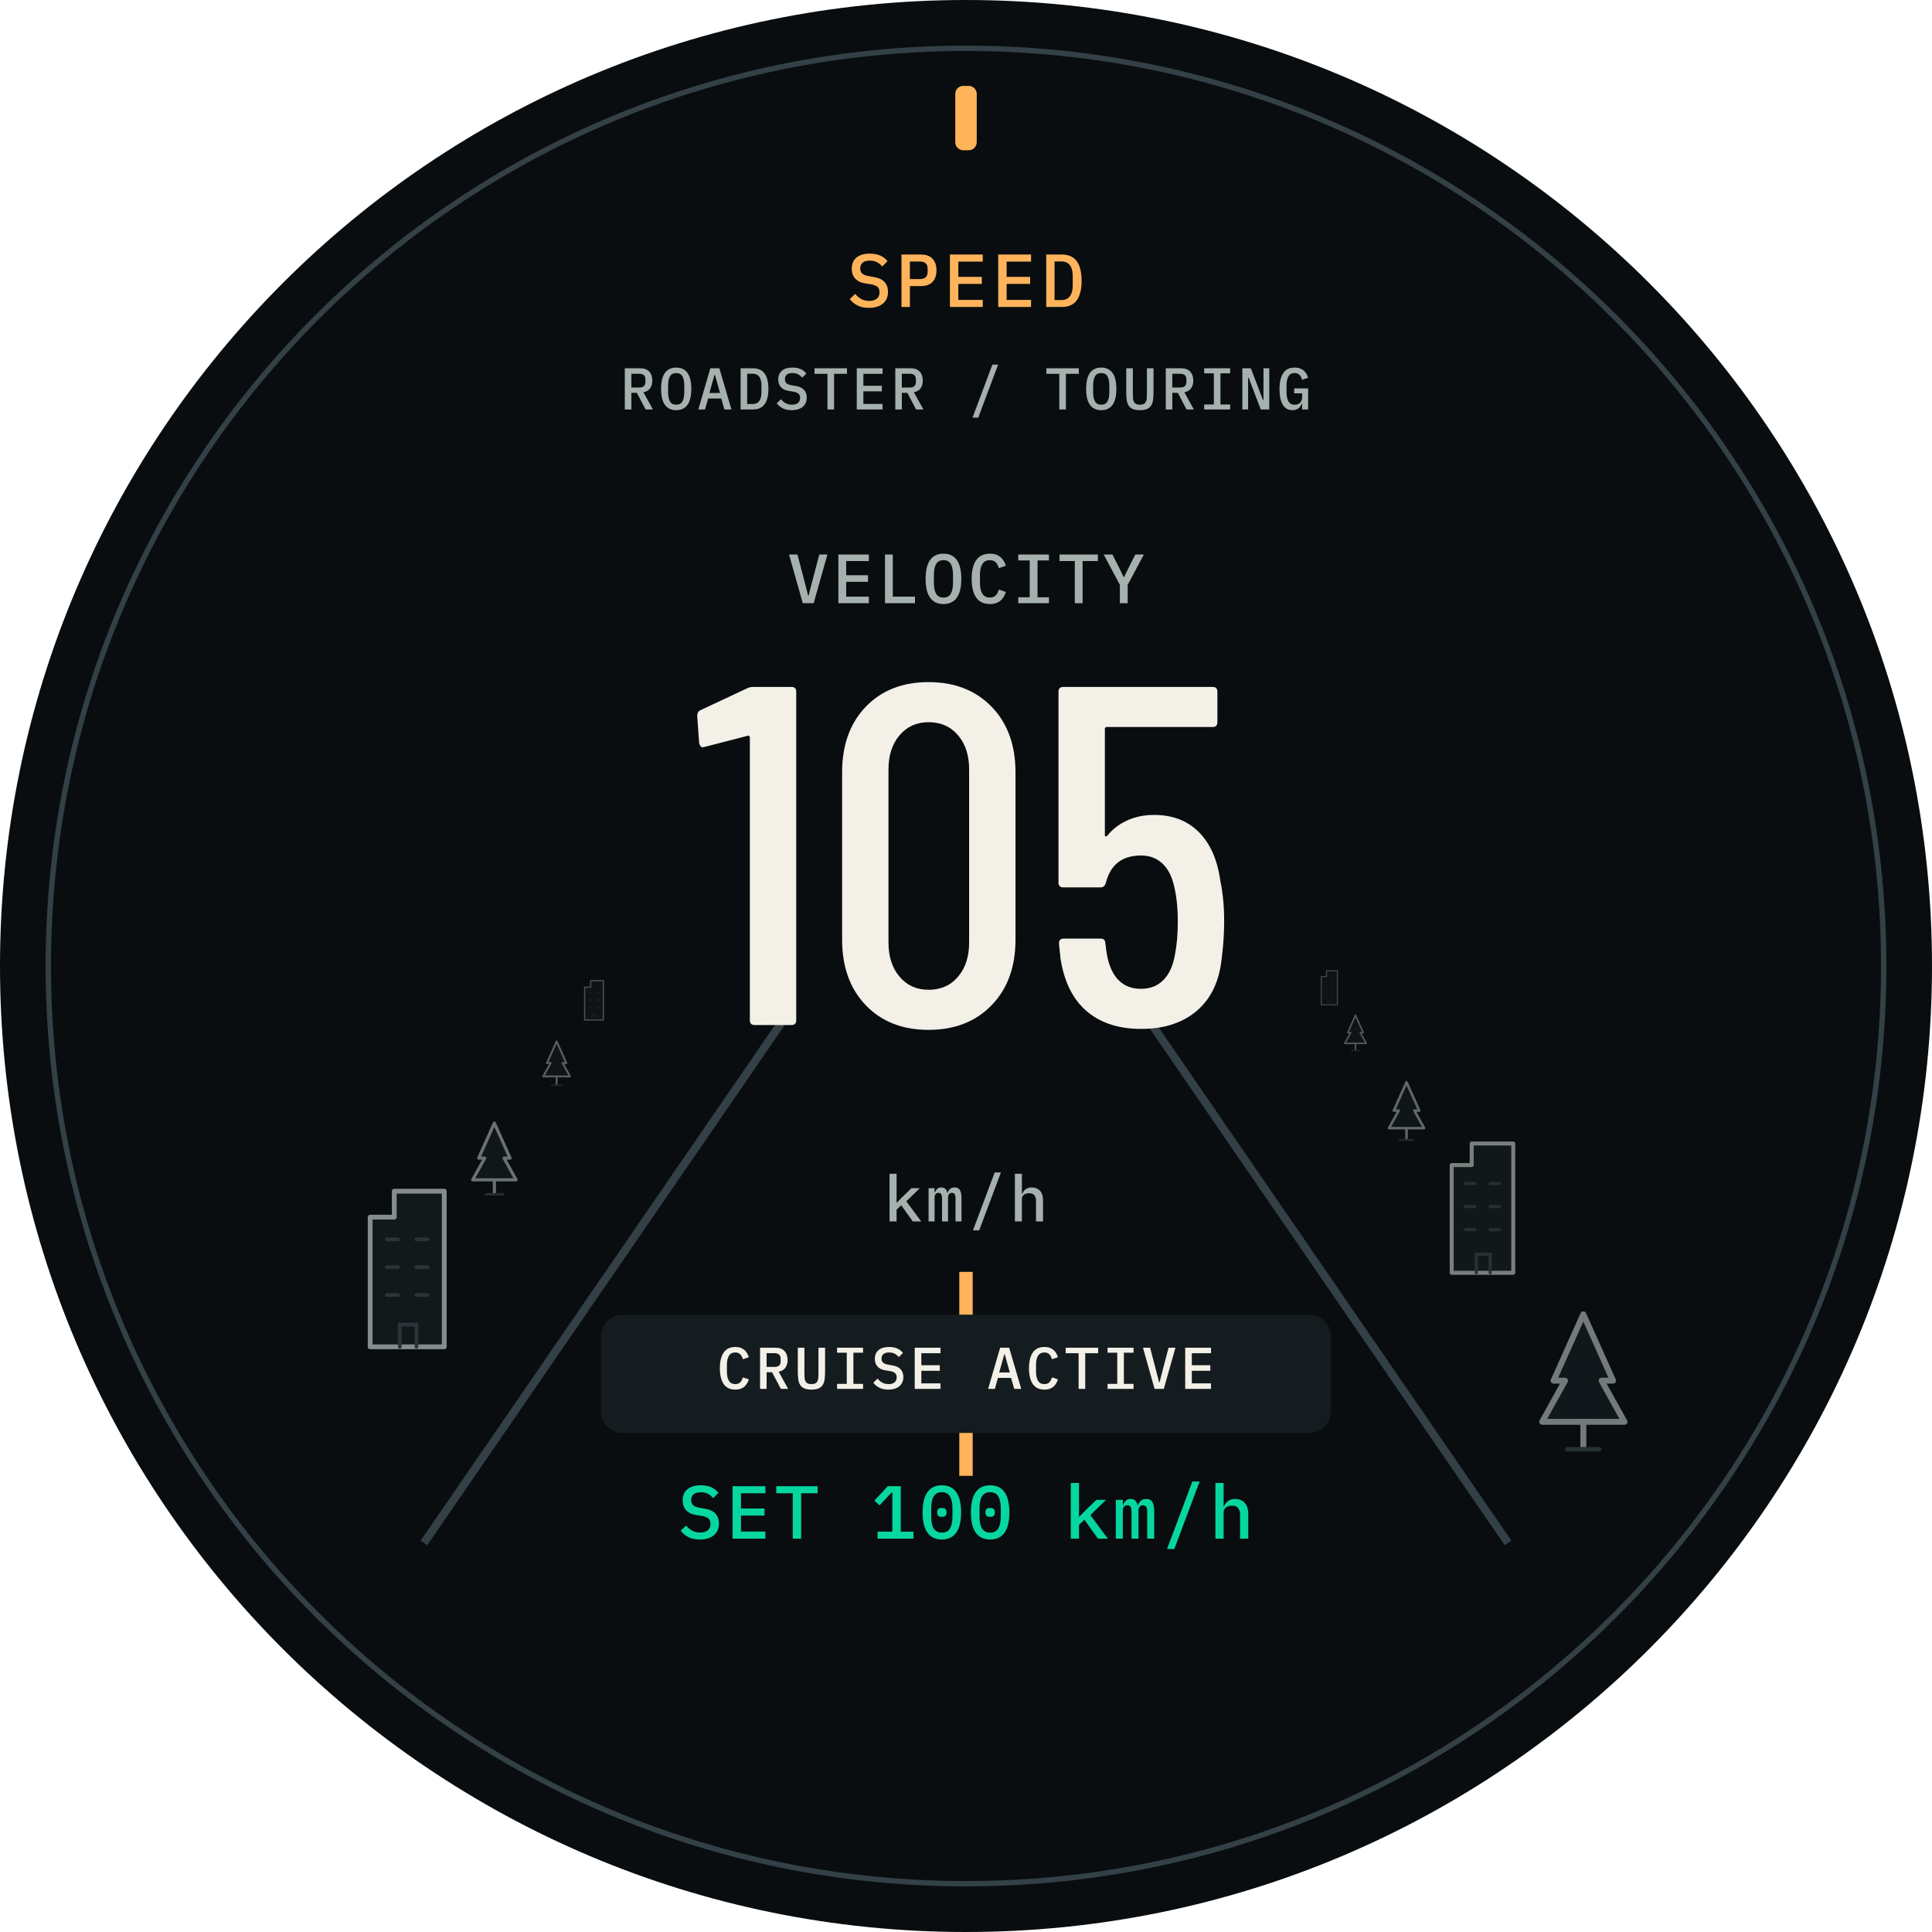
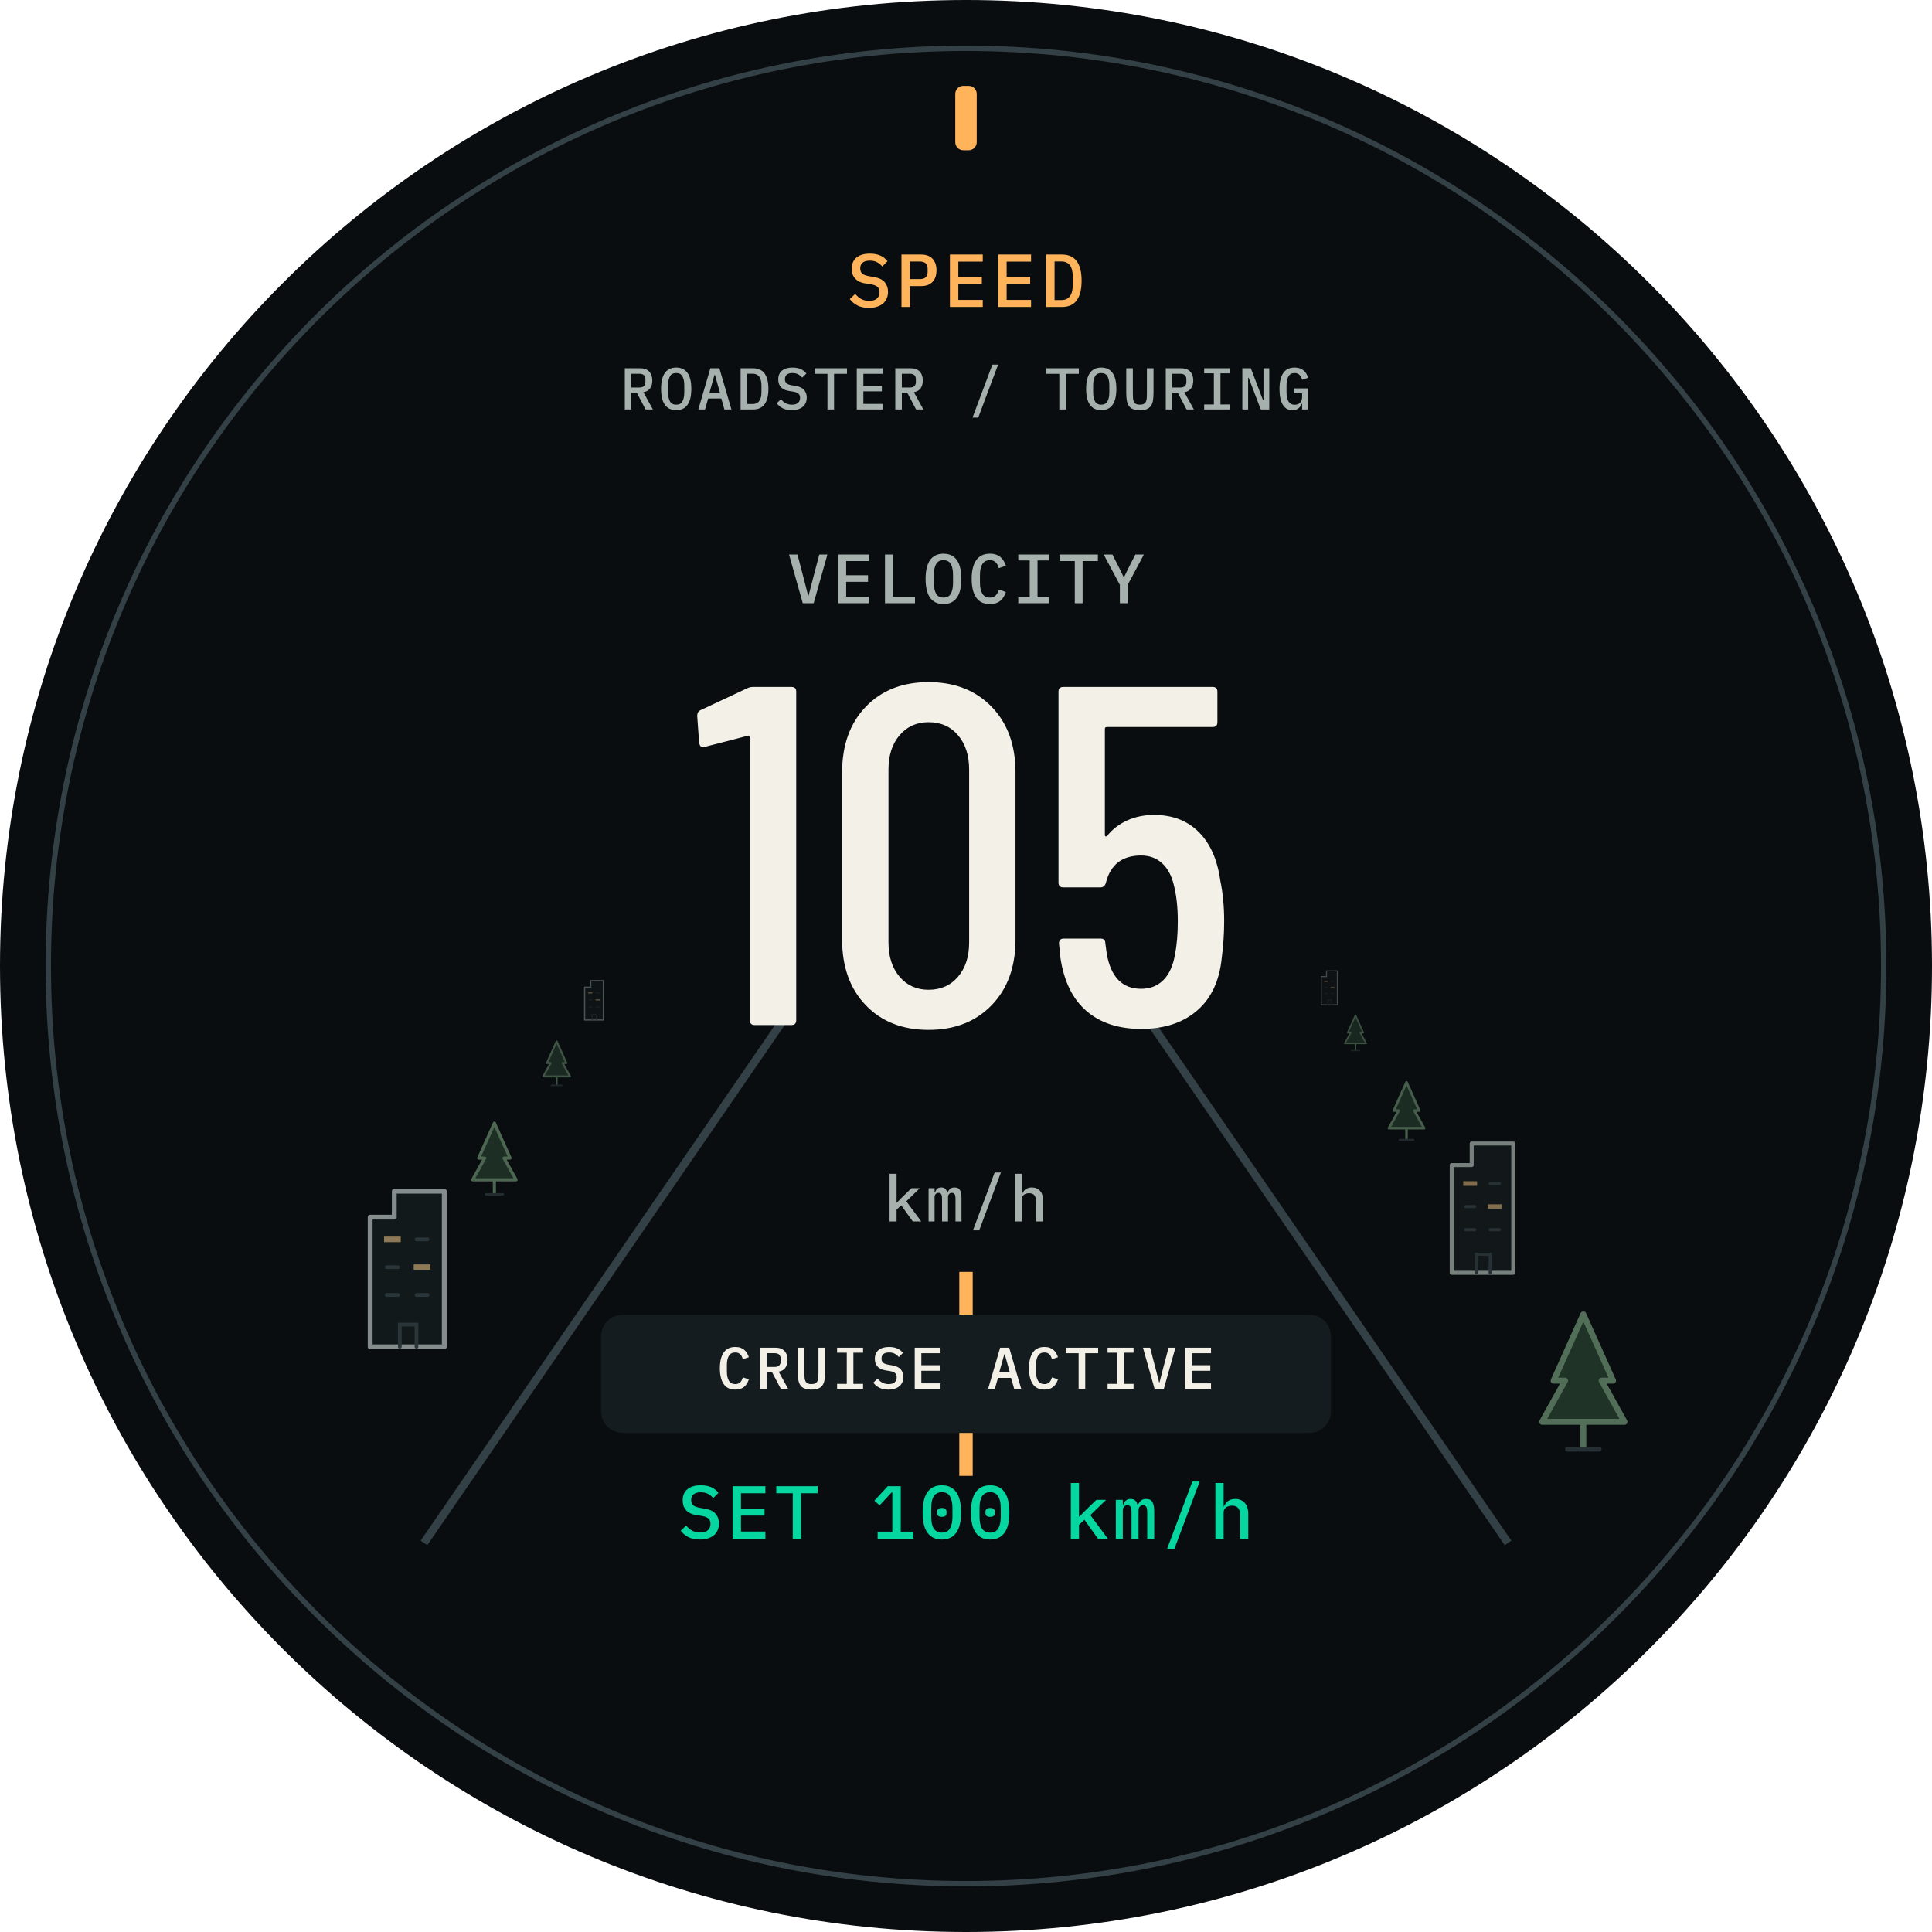
<svg xmlns="http://www.w3.org/2000/svg" width="720" height="720" viewBox="0 0 720 720" role="group" aria-label="车速 / 巡航">
  <defs>
    <clipPath id="round">
      <circle cx="360" cy="360" r="360" />
    </clipPath>
  </defs>
  <g clip-path="url(#round)">
    <circle cx="360" cy="360" r="360" fill="#090D0F" />
    <circle cx="360" cy="360" r="342" fill="none" stroke="#334046" stroke-width="2" />
    <rect x="356" y="32" width="8" height="24" rx="3" fill="#FFB35B" />
    <g aria-label="SPEED" fill="#FFB35B">
      <path d="M323.832 114.736Q321.284 114.736 319.548 113.84Q317.812 112.944 316.692 111.46L318.708 109.528Q319.828 110.872 321.088 111.502Q322.348 112.132 323.944 112.132Q325.792 112.132 326.786 111.292Q327.78 110.452 327.78 108.884Q327.78 107.624 327.052 106.938Q326.324 106.252 324.56 105.944L322.432 105.608Q321.032 105.384 320.08 104.866Q319.128 104.348 318.54 103.634Q317.952 102.92 317.686 102.038Q317.42 101.156 317.42 100.176Q317.42 97.404 319.212 95.962Q321.004 94.52 324.14 94.52Q326.464 94.52 328.102 95.262Q329.74 96.004 330.748 97.348L328.788 99.308Q327.976 98.328 326.87 97.726Q325.764 97.124 324.14 97.124Q322.404 97.124 321.494 97.866Q320.584 98.608 320.584 100.036Q320.584 101.24 321.298 101.926Q322.012 102.612 323.832 102.92L325.904 103.284Q328.536 103.76 329.74 105.202Q330.944 106.644 330.944 108.716Q330.944 110.06 330.482 111.18Q330.02 112.3 329.11 113.084Q328.2 113.868 326.87 114.302Q325.54 114.736 323.832 114.736Z" />
      <path d="M335.952 114.4V94.856H343.26Q346.06 94.856 347.53 96.424Q349.0 97.992 349.0 100.736Q349.0 103.48 347.53 105.048Q346.06 106.616 343.26 106.616H339.088V114.4ZM339.088 104.012H342.784Q345.696 104.012 345.696 101.324V100.12Q345.696 97.46 342.784 97.46H339.088Z" />
      <path d="M354.008 114.4V94.856H366.244V97.488H357.144V103.172H365.908V105.804H357.144V111.768H366.244V114.4Z" />
      <path d="M372.008 114.4V94.856H384.244V97.488H375.144V103.172H383.908V105.804H375.144V111.768H384.244V114.4Z" />
      <path d="M389.896 94.856H395.72Q399.472 94.856 401.278 97.348Q403.084 99.84 403.084 104.628Q403.084 109.416 401.278 111.908Q399.472 114.4 395.72 114.4H389.896ZM395.524 111.824Q397.68 111.824 398.73 110.382Q399.78 108.94 399.78 106.252V103.004Q399.78 100.316 398.73 98.874Q397.68 97.432 395.524 97.432H393.004V111.824Z" />
    </g>
    <g aria-label="ROADSTER / TOURING" fill="#A6B0AD">
      <path d="M235.29 152.6H232.848V137.244H238.59Q240.79 137.244 241.945 138.476Q243.1 139.708 243.1 141.864Q243.1 143.624 242.242 144.768Q241.384 145.912 239.778 146.176L243.32 152.6H240.592L237.336 146.396H235.29ZM238.238 144.416Q240.526 144.416 240.526 142.326V141.38Q240.526 139.29 238.238 139.29H235.29V144.416Z" />
      <path d="M252.0 152.864Q250.548 152.864 249.481 152.325Q248.414 151.786 247.721 150.774Q247.028 149.762 246.698 148.288Q246.368 146.814 246.368 144.922Q246.368 143.052 246.698 141.567Q247.028 140.082 247.721 139.07Q248.414 138.058 249.481 137.519Q250.548 136.98 252.0 136.98Q253.452 136.98 254.519 137.519Q255.586 138.058 256.279 139.07Q256.972 140.082 257.302 141.567Q257.632 143.052 257.632 144.922Q257.632 146.814 257.302 148.288Q256.972 149.762 256.279 150.774Q255.586 151.786 254.519 152.325Q253.452 152.864 252.0 152.864ZM252.0 150.818Q253.65 150.818 254.332 149.575Q255.014 148.332 255.014 146.198V143.624Q255.014 141.512 254.332 140.269Q253.65 139.026 252.0 139.026Q250.35 139.026 249.668 140.269Q248.986 141.512 248.986 143.624V146.22Q248.986 148.332 249.668 149.575Q250.35 150.818 252.0 150.818Z" />
      <path d="M269.964 152.6 268.798 148.508H263.914L262.748 152.6H260.24L264.728 137.244H268.094L272.582 152.6ZM266.444 139.73H266.268L264.376 146.462H268.336Z" />
      <path d="M276.004 137.244H280.58Q283.528 137.244 284.947 139.202Q286.366 141.16 286.366 144.922Q286.366 148.684 284.947 150.642Q283.528 152.6 280.58 152.6H276.004ZM280.426 150.576Q282.12 150.576 282.945 149.443Q283.77 148.31 283.77 146.198V143.646Q283.77 141.534 282.945 140.401Q282.12 139.268 280.426 139.268H278.446V150.576Z" />
      <path d="M295.068 152.864Q293.066 152.864 291.702 152.16Q290.338 151.456 289.458 150.29L291.042 148.772Q291.922 149.828 292.912 150.323Q293.902 150.818 295.156 150.818Q296.608 150.818 297.389 150.158Q298.17 149.498 298.17 148.266Q298.17 147.276 297.598 146.737Q297.026 146.198 295.64 145.956L293.968 145.692Q292.868 145.516 292.12 145.109Q291.372 144.702 290.91 144.141Q290.448 143.58 290.239 142.887Q290.03 142.194 290.03 141.424Q290.03 139.246 291.438 138.113Q292.846 136.98 295.31 136.98Q297.136 136.98 298.423 137.563Q299.71 138.146 300.502 139.202L298.962 140.742Q298.324 139.972 297.455 139.499Q296.586 139.026 295.31 139.026Q293.946 139.026 293.231 139.609Q292.516 140.192 292.516 141.314Q292.516 142.26 293.077 142.799Q293.638 143.338 295.068 143.58L296.696 143.866Q298.764 144.24 299.71 145.373Q300.656 146.506 300.656 148.134Q300.656 149.19 300.293 150.07Q299.93 150.95 299.215 151.566Q298.5 152.182 297.455 152.523Q296.41 152.864 295.068 152.864Z" />
      <path d="M310.832 139.312V152.6H308.368V139.312H303.55V137.244H315.65V139.312Z" />
      <path d="M319.292 152.6V137.244H328.906V139.312H321.756V143.778H328.642V145.846H321.756V150.532H328.906V152.6Z" />
      <path d="M336.09 152.6H333.648V137.244H339.39Q341.59 137.244 342.745 138.476Q343.9 139.708 343.9 141.864Q343.9 143.624 343.042 144.768Q342.184 145.912 340.578 146.176L344.12 152.6H341.392L338.136 146.396H336.09ZM339.038 144.416Q341.326 144.416 341.326 142.326V141.38Q341.326 139.29 339.038 139.29H336.09V144.416Z" />
      <path d="M362.426 155.636 369.84 135.88H371.974L364.56 155.636Z" />
      <path d="M397.232 139.312V152.6H394.768V139.312H389.95V137.244H402.05V139.312Z" />
      <path d="M410.4 152.864Q408.948 152.864 407.881 152.325Q406.814 151.786 406.121 150.774Q405.428 149.762 405.098 148.288Q404.768 146.814 404.768 144.922Q404.768 143.052 405.098 141.567Q405.428 140.082 406.121 139.07Q406.814 138.058 407.881 137.519Q408.948 136.98 410.4 136.98Q411.852 136.98 412.919 137.519Q413.986 138.058 414.679 139.07Q415.372 140.082 415.702 141.567Q416.032 143.052 416.032 144.922Q416.032 146.814 415.702 148.288Q415.372 149.762 414.679 150.774Q413.986 151.786 412.919 152.325Q411.852 152.864 410.4 152.864ZM410.4 150.818Q412.05 150.818 412.732 149.575Q413.414 148.332 413.414 146.198V143.624Q413.414 141.512 412.732 140.269Q412.05 139.026 410.4 139.026Q408.75 139.026 408.068 140.269Q407.386 141.512 407.386 143.624V146.22Q407.386 148.332 408.068 149.575Q408.75 150.818 410.4 150.818Z" />
      <path d="M422.182 137.244V146.682Q422.182 147.628 422.237 148.398Q422.292 149.168 422.556 149.707Q422.82 150.246 423.348 150.532Q423.876 150.818 424.8 150.818Q425.724 150.818 426.252 150.532Q426.78 150.246 427.044 149.707Q427.308 149.168 427.363 148.398Q427.418 147.628 427.418 146.682V137.244H429.882V146.242Q429.882 147.892 429.695 149.135Q429.508 150.378 428.958 151.203Q428.408 152.028 427.407 152.446Q426.406 152.864 424.8 152.864Q423.194 152.864 422.193 152.446Q421.192 152.028 420.642 151.203Q420.092 150.378 419.905 149.135Q419.718 147.892 419.718 146.242V137.244Z" />
      <path d="M436.89 152.6H434.448V137.244H440.19Q442.39 137.244 443.545 138.476Q444.7 139.708 444.7 141.864Q444.7 143.624 443.842 144.768Q442.984 145.912 441.378 146.176L444.92 152.6H442.192L438.936 146.396H436.89ZM439.838 144.416Q442.126 144.416 442.126 142.326V141.38Q442.126 139.29 439.838 139.29H436.89V144.416Z" />
      <path d="M448.76 152.6V150.73H452.368V139.114H448.76V137.244H458.44V139.114H454.832V150.73H458.44V152.6Z" />
      <path d="M465.338 140.786H465.14V152.6H462.984V137.244H466.152L470.662 149.058H470.86V137.244H473.016V152.6H469.848Z" />
      <path d="M485.26 150.488H485.106Q484.908 150.95 484.633 151.379Q484.358 151.808 483.951 152.138Q483.544 152.468 482.972 152.666Q482.4 152.864 481.652 152.864Q479.254 152.864 478.044 150.818Q476.834 148.772 476.834 145.032Q476.834 141.116 478.22 139.048Q479.606 136.98 482.466 136.98Q483.588 136.98 484.435 137.288Q485.282 137.596 485.876 138.113Q486.47 138.63 486.866 139.323Q487.262 140.016 487.504 140.786L485.282 141.534Q485.106 141.028 484.886 140.577Q484.666 140.126 484.347 139.774Q484.028 139.422 483.577 139.224Q483.126 139.026 482.488 139.026Q480.882 139.026 480.167 140.269Q479.452 141.512 479.452 143.624V146.066Q479.452 147.122 479.606 148.002Q479.76 148.882 480.123 149.509Q480.486 150.136 481.069 150.488Q481.652 150.84 482.488 150.84Q483.83 150.84 484.545 150.037Q485.26 149.234 485.26 147.98V146.594H482.29V144.746H487.504V152.6H485.26Z" />
    </g>
    <g class="roadside-scene" data-road-speed="105" data-road-frequency="0.972" data-road-state="moving" aria-hidden="true" pointer-events="none">
      <defs>
        <clipPath id="roadside-clip">
          <circle cx="360" cy="360" r="330" />
        </clipPath>
      </defs>
      <g clip-path="url(#roadside-clip)">
        <g class="roadside-object" data-road-side="-1" data-road-slot="0" data-road-kind="tree" transform="translate(226.00 372.00) scale(0.14)" opacity="0.000">
-           <path d="M0 0V-12M-18-12H18L8-30H13L0-59L-13-30H-8Z" fill="#151C1F" stroke="#A6B0AD" stroke-width="2.6" stroke-linejoin="round" />
+           <path d="M0 0V-12M-18-12H18L8-30H13L0-59L-13-30H-8Z" fill="#2A4532" stroke="#779D7B" stroke-width="2.6" stroke-linejoin="round" />
          <path d="M-7 0H7" fill="none" stroke="#334046" stroke-width="2" stroke-linecap="round" />
        </g>
        <g class="roadside-object" data-road-side="-1" data-road-slot="1" data-road-kind="building" transform="translate(221.36 380.12) scale(0.1744)" opacity="0.424">
          <path d="M-20 0V-70H-7V-84H20V0Z" fill="#151C1F" stroke="#A6B0AD" stroke-width="2.6" stroke-linejoin="round" />
          <path d="M-11-58H-5M5-58H11M-11-43H-5M5-43H11M-11-28H-5M5-28H11M-4 0V-12H5V0" fill="none" stroke="#334046" stroke-width="2" stroke-linecap="round" />
+           <path data-road-lit-windows="subtle" d="M-11-58H-5M5-43H11" fill="none" stroke="#B19668" stroke-width="3" stroke-linecap="square" />
        </g>
        <g class="roadside-object" data-road-side="-1" data-road-slot="2" data-road-kind="tree" transform="translate(207.44 404.48) scale(0.2776)" opacity="0.496">
-           <path d="M0 0V-12M-18-12H18L8-30H13L0-59L-13-30H-8Z" fill="#151C1F" stroke="#A6B0AD" stroke-width="2.6" stroke-linejoin="round" />
+           <path d="M0 0V-12M-18-12H18L8-30H13L0-59L-13-30H-8Z" fill="#2A4532" stroke="#779D7B" stroke-width="2.6" stroke-linejoin="round" />
          <path d="M-7 0H7" fill="none" stroke="#334046" stroke-width="2" stroke-linecap="round" />
        </g>
        <g class="roadside-object" data-road-side="-1" data-road-slot="3" data-road-kind="tree" transform="translate(184.24 445.08) scale(0.4496)" opacity="0.616">
-           <path d="M0 0V-12M-18-12H18L8-30H13L0-59L-13-30H-8Z" fill="#151C1F" stroke="#A6B0AD" stroke-width="2.6" stroke-linejoin="round" />
+           <path d="M0 0V-12M-18-12H18L8-30H13L0-59L-13-30H-8Z" fill="#2A4532" stroke="#779D7B" stroke-width="2.6" stroke-linejoin="round" />
          <path d="M-7 0H7" fill="none" stroke="#334046" stroke-width="2" stroke-linecap="round" />
        </g>
        <g class="roadside-object" data-road-side="-1" data-road-slot="4" data-road-kind="building" transform="translate(151.76 501.92) scale(0.6904)" opacity="0.784">
          <path d="M-20 0V-70H-7V-84H20V0Z" fill="#151C1F" stroke="#A6B0AD" stroke-width="2.6" stroke-linejoin="round" />
          <path d="M-11-58H-5M5-58H11M-11-43H-5M5-43H11M-11-28H-5M5-28H11M-4 0V-12H5V0" fill="none" stroke="#334046" stroke-width="2" stroke-linecap="round" />
+           <path data-road-lit-windows="subtle" d="M-11-58H-5M5-43H11" fill="none" stroke="#B19668" stroke-width="3" stroke-linecap="square" />
        </g>
        <g class="roadside-object" data-road-side="1" data-road-slot="0" data-road-kind="building" transform="translate(495.40 374.46) scale(0.1504)" opacity="0.373">
          <path d="M-20 0V-70H-7V-84H20V0Z" fill="#151C1F" stroke="#A6B0AD" stroke-width="2.6" stroke-linejoin="round" />
          <path d="M-11-58H-5M5-58H11M-11-43H-5M5-43H11M-11-28H-5M5-28H11M-4 0V-12H5V0" fill="none" stroke="#334046" stroke-width="2" stroke-linecap="round" />
+           <path data-road-lit-windows="subtle" d="M-11-58H-5M5-43H11" fill="none" stroke="#B19668" stroke-width="3" stroke-linecap="square" />
        </g>
        <g class="roadside-object" data-road-side="1" data-road-slot="1" data-road-kind="tree" transform="translate(505.15 391.51) scale(0.2226)" opacity="0.458">
-           <path d="M0 0V-12M-18-12H18L8-30H13L0-59L-13-30H-8Z" fill="#151C1F" stroke="#A6B0AD" stroke-width="2.6" stroke-linejoin="round" />
+           <path d="M0 0V-12M-18-12H18L8-30H13L0-59L-13-30H-8Z" fill="#2A4532" stroke="#779D7B" stroke-width="2.6" stroke-linejoin="round" />
          <path d="M-7 0H7" fill="none" stroke="#334046" stroke-width="2" stroke-linecap="round" />
        </g>
        <g class="roadside-object" data-road-side="1" data-road-slot="2" data-road-kind="tree" transform="translate(524.17 424.80) scale(0.3637)" opacity="0.556">
-           <path d="M0 0V-12M-18-12H18L8-30H13L0-59L-13-30H-8Z" fill="#151C1F" stroke="#A6B0AD" stroke-width="2.6" stroke-linejoin="round" />
+           <path d="M0 0V-12M-18-12H18L8-30H13L0-59L-13-30H-8Z" fill="#2A4532" stroke="#779D7B" stroke-width="2.6" stroke-linejoin="round" />
          <path d="M-7 0H7" fill="none" stroke="#334046" stroke-width="2" stroke-linecap="round" />
        </g>
        <g class="roadside-object" data-road-side="1" data-road-slot="3" data-road-kind="building" transform="translate(552.48 474.33) scale(0.5735)" opacity="0.702">
          <path d="M-20 0V-70H-7V-84H20V0Z" fill="#151C1F" stroke="#A6B0AD" stroke-width="2.6" stroke-linejoin="round" />
          <path d="M-11-58H-5M5-58H11M-11-43H-5M5-43H11M-11-28H-5M5-28H11M-4 0V-12H5V0" fill="none" stroke="#334046" stroke-width="2" stroke-linecap="round" />
+           <path data-road-lit-windows="subtle" d="M-11-58H-5M5-43H11" fill="none" stroke="#B19668" stroke-width="3" stroke-linecap="square" />
        </g>
        <g class="roadside-object" data-road-side="1" data-road-slot="4" data-road-kind="tree" transform="translate(590.06 540.10) scale(0.8522)" opacity="0.673">
-           <path d="M0 0V-12M-18-12H18L8-30H13L0-59L-13-30H-8Z" fill="#151C1F" stroke="#A6B0AD" stroke-width="2.6" stroke-linejoin="round" />
+           <path d="M0 0V-12M-18-12H18L8-30H13L0-59L-13-30H-8Z" fill="#2A4532" stroke="#779D7B" stroke-width="2.6" stroke-linejoin="round" />
          <path d="M-7 0H7" fill="none" stroke="#334046" stroke-width="2" stroke-linecap="round" />
        </g>
      </g>
    </g>
    <path d="M158 575L292 380M562 575L428 380" fill="none" stroke="#334046" stroke-width="3" />
    <path d="M360 550V524M360 490V474" fill="none" stroke="#FFB35B" stroke-width="5" />
    <g data-field="speed" data-state="normal">
      <g aria-label="VELOCITY" fill="#A6B0AD">
        <path d="M299.172 224.8 294.05 206.652H297.196L299.588 215.804L301.174 221.966H301.33L302.916 215.804L305.334 206.652H308.35L303.228 224.8Z" />
        <path d="M312.436 224.8V206.652H323.798V209.096H315.348V214.374H323.486V216.818H315.348V222.356H323.798V224.8Z" />
        <path d="M329.808 224.8V206.652H332.72V222.356H340.988V224.8Z" />
        <path d="M351.6 225.112Q349.884 225.112 348.623 224.475Q347.362 223.838 346.543 222.642Q345.724 221.446 345.334 219.704Q344.944 217.962 344.944 215.726Q344.944 213.516 345.334 211.761Q345.724 210.006 346.543 208.81Q347.362 207.614 348.623 206.977Q349.884 206.34 351.6 206.34Q353.316 206.34 354.577 206.977Q355.838 207.614 356.657 208.81Q357.476 210.006 357.866 211.761Q358.256 213.516 358.256 215.726Q358.256 217.962 357.866 219.704Q357.476 221.446 356.657 222.642Q355.838 223.838 354.577 224.475Q353.316 225.112 351.6 225.112ZM351.6 222.694Q353.55 222.694 354.356 221.225Q355.162 219.756 355.162 217.234V214.192Q355.162 211.696 354.356 210.227Q353.55 208.758 351.6 208.758Q349.65 208.758 348.844 210.227Q348.038 211.696 348.038 214.192V217.26Q348.038 219.756 348.844 221.225Q349.65 222.694 351.6 222.694Z" />
        <path d="M368.92 225.112Q365.462 225.112 363.785 222.668Q362.108 220.224 362.108 215.726Q362.108 211.228 363.785 208.784Q365.462 206.34 368.92 206.34Q370.246 206.34 371.221 206.691Q372.196 207.042 372.898 207.653Q373.6 208.264 374.081 209.083Q374.562 209.902 374.874 210.838L372.248 211.722Q372.04 211.098 371.78 210.552Q371.52 210.006 371.13 209.616Q370.74 209.226 370.207 208.992Q369.674 208.758 368.894 208.758Q366.97 208.758 366.086 210.227Q365.202 211.696 365.202 214.192V217.26Q365.202 219.756 366.086 221.225Q366.97 222.694 368.894 222.694Q369.674 222.694 370.207 222.46Q370.74 222.226 371.13 221.836Q371.52 221.446 371.78 220.9Q372.04 220.354 372.248 219.73L374.874 220.614Q374.562 221.55 374.081 222.369Q373.6 223.188 372.898 223.799Q372.196 224.41 371.221 224.761Q370.246 225.112 368.92 225.112Z" />
        <path d="M379.48 224.8V222.59H383.744V208.862H379.48V206.652H390.92V208.862H386.656V222.59H390.92V224.8Z" />
        <path d="M403.456 209.096V224.8H400.544V209.096H394.85V206.652H409.15V209.096Z" />
        <path d="M417.344 224.8V217.962L411.312 206.652H414.562L416.876 211.176L418.748 215.05H418.904L420.802 211.176L423.116 206.652H426.288L420.256 217.962V224.8Z" />
      </g>
      <g aria-label="105" fill="#F3F0E7">
        <path d="M280.53 256.0H294.93Q296.73 256.0 296.73 257.8V380.2Q296.73 382.0 294.93 382.0H281.25Q279.45 382.0 279.45 380.2V274.9Q279.45 274.54 279.18 274.27Q278.91 274.0 278.73 274.18L262.71 278.32L261.99 278.5Q260.91 278.5 260.55 276.88L259.83 266.8Q259.83 265.18 261.09 264.64L278.37 256.54Q279.45 256.0 280.53 256.0Z" />
        <path d="M313.83 350.14V287.86Q313.83 272.56 322.65 263.38Q331.47 254.2 346.05 254.2Q360.63 254.2 369.54 263.38Q378.45 272.56 378.45 287.86V350.14Q378.45 365.44 369.54 374.62Q360.63 383.8 346.05 383.8Q331.47 383.8 322.65 374.62Q313.83 365.44 313.83 350.14ZM361.17 351.22V286.78Q361.17 278.86 357.03 274.0Q352.89 269.14 346.05 269.14Q339.39 269.14 335.25 274.0Q331.11 278.86 331.11 286.78V351.22Q331.11 359.14 335.25 364.0Q339.39 368.86 346.05 368.86Q352.89 368.86 357.03 364.0Q361.17 359.14 361.17 351.22Z" />
        <path d="M456.21 343.3Q456.21 350.14 455.31 356.98Q454.05 369.76 446.13 376.6Q438.21 383.44 425.25 383.44Q412.65 383.44 404.91 376.78Q397.17 370.12 395.19 356.98L394.65 351.58Q394.65 349.78 396.45 349.78H410.13Q411.93 349.78 411.93 351.58L412.47 355.54Q414.81 368.5 425.25 368.5Q430.29 368.5 433.53 365.26Q436.77 362.02 437.85 355.9Q438.93 350.5 438.93 343.3Q438.93 335.74 437.49 329.98Q436.23 324.58 433.08 321.7Q429.93 318.82 425.25 318.82Q414.63 318.82 412.11 329.08Q411.57 330.7 410.13 330.7H396.27Q394.47 330.7 394.47 328.9V257.8Q394.47 256.0 396.27 256.0H451.89Q453.69 256.0 453.69 257.8V269.14Q453.69 270.94 451.89 270.94H412.47Q411.75 270.94 411.75 271.66V311.26Q411.75 311.62 412.02 311.71Q412.29 311.8 412.65 311.44Q415.53 307.84 420.03 305.77Q424.53 303.7 430.11 303.7Q440.37 303.7 446.76 310.09Q453.15 316.48 454.77 328.18Q456.21 335.02 456.21 343.3Z" />
      </g>
      <g aria-label="km/h" fill="#A6B0AD">
        <path d="M331.512 437.44H334.128V448.168H334.248L336.192 446.176L339.672 442.816H342.768L337.752 447.688L343.32 455.2H340.176L335.856 449.176L334.128 450.784V455.2H331.512Z" />
        <path d="M346.056 455.2V442.816H348.288V444.424H348.408Q348.696 443.632 349.236 443.08Q349.776 442.528 350.784 442.528Q351.768 442.528 352.308 443.068Q352.848 443.608 352.992 444.544H353.088Q353.424 443.704 354.024 443.116Q354.624 442.528 355.752 442.528Q357.192 442.528 357.756 443.536Q358.32 444.544 358.32 446.488V455.2H356.088V446.824Q356.088 445.528 355.776 445.036Q355.464 444.544 354.768 444.544Q354.144 444.544 353.724 444.964Q353.304 445.384 353.304 446.224V455.2H351.072V446.824Q351.072 445.528 350.772 445.036Q350.472 444.544 349.776 444.544Q349.128 444.544 348.708 444.964Q348.288 445.384 348.288 446.224V455.2Z" />
        <path d="M362.592 458.512 370.68 436.96H373.008L364.92 458.512Z" />
        <path d="M378.216 437.44H380.832V444.928H380.952Q381.144 444.448 381.444 444.004Q381.744 443.56 382.176 443.236Q382.608 442.912 383.184 442.72Q383.76 442.528 384.528 442.528Q386.4 442.528 387.552 443.752Q388.704 444.976 388.704 447.232V455.2H386.088V447.616Q386.088 444.664 383.52 444.664Q383.016 444.664 382.536 444.796Q382.056 444.928 381.672 445.192Q381.288 445.456 381.06 445.864Q380.832 446.272 380.832 446.8V455.2H378.216Z" />
      </g>
    </g>
    <rect x="224" y="490" width="272" height="44" rx="8" fill="#151C1F" />
    <g aria-label="CRUISE ACTIVE" fill="#F3F0E7">
      <path d="M274.04 517.864Q271.114 517.864 269.695 515.796Q268.276 513.728 268.276 509.922Q268.276 506.116 269.695 504.048Q271.114 501.98 274.04 501.98Q275.162 501.98 275.987 502.277Q276.812 502.574 277.406 503.091Q278.0 503.608 278.407 504.301Q278.814 504.994 279.078 505.786L276.856 506.534Q276.68 506.006 276.46 505.544Q276.24 505.082 275.91 504.752Q275.58 504.422 275.129 504.224Q274.678 504.026 274.018 504.026Q272.39 504.026 271.642 505.269Q270.894 506.512 270.894 508.624V511.22Q270.894 513.332 271.642 514.575Q272.39 515.818 274.018 515.818Q274.678 515.818 275.129 515.62Q275.58 515.422 275.91 515.092Q276.24 514.762 276.46 514.3Q276.68 513.838 276.856 513.31L279.078 514.058Q278.814 514.85 278.407 515.543Q278.0 516.236 277.406 516.753Q276.812 517.27 275.987 517.567Q275.162 517.864 274.04 517.864Z" />
      <path d="M285.69 517.6H283.248V502.244H288.99Q291.19 502.244 292.345 503.476Q293.5 504.708 293.5 506.864Q293.5 508.624 292.642 509.768Q291.784 510.912 290.178 511.176L293.72 517.6H290.992L287.736 511.396H285.69ZM288.638 509.416Q290.926 509.416 290.926 507.326V506.38Q290.926 504.29 288.638 504.29H285.69V509.416Z" />
      <path d="M299.782 502.244V511.682Q299.782 512.628 299.837 513.398Q299.892 514.168 300.156 514.707Q300.42 515.246 300.948 515.532Q301.476 515.818 302.4 515.818Q303.324 515.818 303.852 515.532Q304.38 515.246 304.644 514.707Q304.908 514.168 304.963 513.398Q305.018 512.628 305.018 511.682V502.244H307.482V511.242Q307.482 512.892 307.295 514.135Q307.108 515.378 306.558 516.203Q306.008 517.028 305.007 517.446Q304.006 517.864 302.4 517.864Q300.794 517.864 299.793 517.446Q298.792 517.028 298.242 516.203Q297.692 515.378 297.505 514.135Q297.318 512.892 297.318 511.242V502.244Z" />
      <path d="M311.96 517.6V515.73H315.568V504.114H311.96V502.244H321.64V504.114H318.032V515.73H321.64V517.6Z" />
      <path d="M331.068 517.864Q329.066 517.864 327.702 517.16Q326.338 516.456 325.458 515.29L327.042 513.772Q327.922 514.828 328.912 515.323Q329.902 515.818 331.156 515.818Q332.608 515.818 333.389 515.158Q334.17 514.498 334.17 513.266Q334.17 512.276 333.598 511.737Q333.026 511.198 331.64 510.956L329.968 510.692Q328.868 510.516 328.12 510.109Q327.372 509.702 326.91 509.141Q326.448 508.58 326.239 507.887Q326.03 507.194 326.03 506.424Q326.03 504.246 327.438 503.113Q328.846 501.98 331.31 501.98Q333.136 501.98 334.423 502.563Q335.71 503.146 336.502 504.202L334.962 505.742Q334.324 504.972 333.455 504.499Q332.586 504.026 331.31 504.026Q329.946 504.026 329.231 504.609Q328.516 505.192 328.516 506.314Q328.516 507.26 329.077 507.799Q329.638 508.338 331.068 508.58L332.696 508.866Q334.764 509.24 335.71 510.373Q336.656 511.506 336.656 513.134Q336.656 514.19 336.293 515.07Q335.93 515.95 335.215 516.566Q334.5 517.182 333.455 517.523Q332.41 517.864 331.068 517.864Z" />
      <path d="M340.892 517.6V502.244H350.506V504.312H343.356V508.778H350.242V510.846H343.356V515.532H350.506V517.6Z" />
      <path d="M377.964 517.6 376.798 513.508H371.914L370.748 517.6H368.24L372.728 502.244H376.094L380.582 517.6ZM374.444 504.73H374.268L372.376 511.462H376.336Z" />
      <path d="M389.24 517.864Q386.314 517.864 384.895 515.796Q383.476 513.728 383.476 509.922Q383.476 506.116 384.895 504.048Q386.314 501.98 389.24 501.98Q390.362 501.98 391.187 502.277Q392.012 502.574 392.606 503.091Q393.2 503.608 393.607 504.301Q394.014 504.994 394.278 505.786L392.056 506.534Q391.88 506.006 391.66 505.544Q391.44 505.082 391.11 504.752Q390.78 504.422 390.329 504.224Q389.878 504.026 389.218 504.026Q387.59 504.026 386.842 505.269Q386.094 506.512 386.094 508.624V511.22Q386.094 513.332 386.842 514.575Q387.59 515.818 389.218 515.818Q389.878 515.818 390.329 515.62Q390.78 515.422 391.11 515.092Q391.44 514.762 391.66 514.3Q391.88 513.838 392.056 513.31L394.278 514.058Q394.014 514.85 393.607 515.543Q393.2 516.236 392.606 516.753Q392.012 517.27 391.187 517.567Q390.362 517.864 389.24 517.864Z" />
      <path d="M404.432 504.312V517.6H401.968V504.312H397.15V502.244H409.25V504.312Z" />
      <path d="M412.76 517.6V515.73H416.368V504.114H412.76V502.244H422.44V504.114H418.832V515.73H422.44V517.6Z" />
      <path d="M430.284 517.6 425.95 502.244H428.612L430.636 509.988L431.978 515.202H432.11L433.452 509.988L435.498 502.244H438.05L433.716 517.6Z" />
      <path d="M441.692 517.6V502.244H451.306V504.312H444.156V508.778H451.042V510.846H444.156V515.532H451.306V517.6Z" />
    </g>
    <g aria-label="SET 100 km/h" fill="#06D6A0">
      <path d="M260.832 573.736Q258.284 573.736 256.548 572.84Q254.812 571.944 253.692 570.46L255.708 568.528Q256.828 569.872 258.088 570.502Q259.348 571.132 260.944 571.132Q262.792 571.132 263.786 570.292Q264.78 569.452 264.78 567.884Q264.78 566.624 264.052 565.938Q263.324 565.252 261.56 564.944L259.432 564.608Q258.032 564.384 257.08 563.866Q256.128 563.348 255.54 562.634Q254.952 561.92 254.686 561.038Q254.42 560.156 254.42 559.176Q254.42 556.404 256.212 554.962Q258.004 553.52 261.14 553.52Q263.464 553.52 265.102 554.262Q266.74 555.004 267.748 556.348L265.788 558.308Q264.976 557.328 263.87 556.726Q262.764 556.124 261.14 556.124Q259.404 556.124 258.494 556.866Q257.584 557.608 257.584 559.036Q257.584 560.24 258.298 560.926Q259.012 561.612 260.832 561.92L262.904 562.284Q265.536 562.76 266.74 564.202Q267.944 565.644 267.944 567.716Q267.944 569.06 267.482 570.18Q267.02 571.3 266.11 572.084Q265.2 572.868 263.87 573.302Q262.54 573.736 260.832 573.736Z" />
      <path d="M273.008 573.4V553.856H285.244V556.488H276.144V562.172H284.908V564.804H276.144V570.768H285.244V573.4Z" />
      <path d="M298.568 556.488V573.4H295.432V556.488H289.3V553.856H304.7V556.488Z" />
      <path d="M327.064 573.4V570.796H332.552V556.152H332.328L327.792 560.996L325.86 559.26L330.844 553.856H335.688V570.796H340.42V573.4Z" />
      <path d="M351.0 573.736Q349.152 573.736 347.794 573.05Q346.436 572.364 345.554 571.076Q344.672 569.788 344.252 567.912Q343.832 566.036 343.832 563.628Q343.832 561.248 344.252 559.358Q344.672 557.468 345.554 556.18Q346.436 554.892 347.794 554.206Q349.152 553.52 351.0 553.52Q352.848 553.52 354.206 554.206Q355.564 554.892 356.446 556.18Q357.328 557.468 357.748 559.358Q358.168 561.248 358.168 563.628Q358.168 566.036 357.748 567.912Q357.328 569.788 356.446 571.076Q355.564 572.364 354.206 573.05Q352.848 573.736 351.0 573.736ZM351.0 571.16Q353.128 571.16 354.038 569.578Q354.948 567.996 354.948 565.308V561.948Q354.948 559.26 354.038 557.678Q353.128 556.096 351.0 556.096Q349.936 556.096 349.18 556.502Q348.424 556.908 347.948 557.678Q347.472 558.448 347.262 559.526Q347.052 560.604 347.052 561.948V565.308Q347.052 566.652 347.262 567.73Q347.472 568.808 347.948 569.578Q348.424 570.348 349.18 570.754Q349.936 571.16 351.0 571.16ZM351.0 565.28Q350.02 565.28 349.642 564.888Q349.264 564.496 349.264 563.936V563.32Q349.264 562.76 349.642 562.368Q350.02 561.976 351.0 561.976Q351.98 561.976 352.358 562.368Q352.736 562.76 352.736 563.32V563.936Q352.736 564.496 352.358 564.888Q351.98 565.28 351.0 565.28Z" />
      <path d="M369.0 573.736Q367.152 573.736 365.794 573.05Q364.436 572.364 363.554 571.076Q362.672 569.788 362.252 567.912Q361.832 566.036 361.832 563.628Q361.832 561.248 362.252 559.358Q362.672 557.468 363.554 556.18Q364.436 554.892 365.794 554.206Q367.152 553.52 369.0 553.52Q370.848 553.52 372.206 554.206Q373.564 554.892 374.446 556.18Q375.328 557.468 375.748 559.358Q376.168 561.248 376.168 563.628Q376.168 566.036 375.748 567.912Q375.328 569.788 374.446 571.076Q373.564 572.364 372.206 573.05Q370.848 573.736 369.0 573.736ZM369.0 571.16Q371.128 571.16 372.038 569.578Q372.948 567.996 372.948 565.308V561.948Q372.948 559.26 372.038 557.678Q371.128 556.096 369.0 556.096Q367.936 556.096 367.18 556.502Q366.424 556.908 365.948 557.678Q365.472 558.448 365.262 559.526Q365.052 560.604 365.052 561.948V565.308Q365.052 566.652 365.262 567.73Q365.472 568.808 365.948 569.578Q366.424 570.348 367.18 570.754Q367.936 571.16 369.0 571.16ZM369.0 565.28Q368.02 565.28 367.642 564.888Q367.264 564.496 367.264 563.936V563.32Q367.264 562.76 367.642 562.368Q368.02 561.976 369.0 561.976Q369.98 561.976 370.358 562.368Q370.736 562.76 370.736 563.32V563.936Q370.736 564.496 370.358 564.888Q369.98 565.28 369.0 565.28Z" />
      <path d="M399.064 552.68H402.116V565.196H402.256L404.524 562.872L408.584 558.952H412.196L406.344 564.636L412.84 573.4H409.172L404.132 566.372L402.116 568.248V573.4H399.064Z" />
      <path d="M415.832 573.4V558.952H418.436V560.828H418.576Q418.912 559.904 419.542 559.26Q420.172 558.616 421.348 558.616Q422.496 558.616 423.126 559.246Q423.756 559.876 423.924 560.968H424.036Q424.428 559.988 425.128 559.302Q425.828 558.616 427.144 558.616Q428.824 558.616 429.482 559.792Q430.14 560.968 430.14 563.236V573.4H427.536V563.628Q427.536 562.116 427.172 561.542Q426.808 560.968 425.996 560.968Q425.268 560.968 424.778 561.458Q424.288 561.948 424.288 562.928V573.4H421.684V563.628Q421.684 562.116 421.334 561.542Q420.984 560.968 420.172 560.968Q419.416 560.968 418.926 561.458Q418.436 561.948 418.436 562.928V573.4Z" />
      <path d="M434.924 577.264 444.36 552.12H447.076L437.64 577.264Z" />
      <path d="M452.952 552.68H456.004V561.416H456.144Q456.368 560.856 456.718 560.338Q457.068 559.82 457.572 559.442Q458.076 559.064 458.748 558.84Q459.42 558.616 460.316 558.616Q462.5 558.616 463.844 560.044Q465.188 561.472 465.188 564.104V573.4H462.136V564.552Q462.136 561.108 459.14 561.108Q458.552 561.108 457.992 561.262Q457.432 561.416 456.984 561.724Q456.536 562.032 456.27 562.508Q456.004 562.984 456.004 563.6V573.4H452.952Z" />
    </g>
  </g>
</svg>
